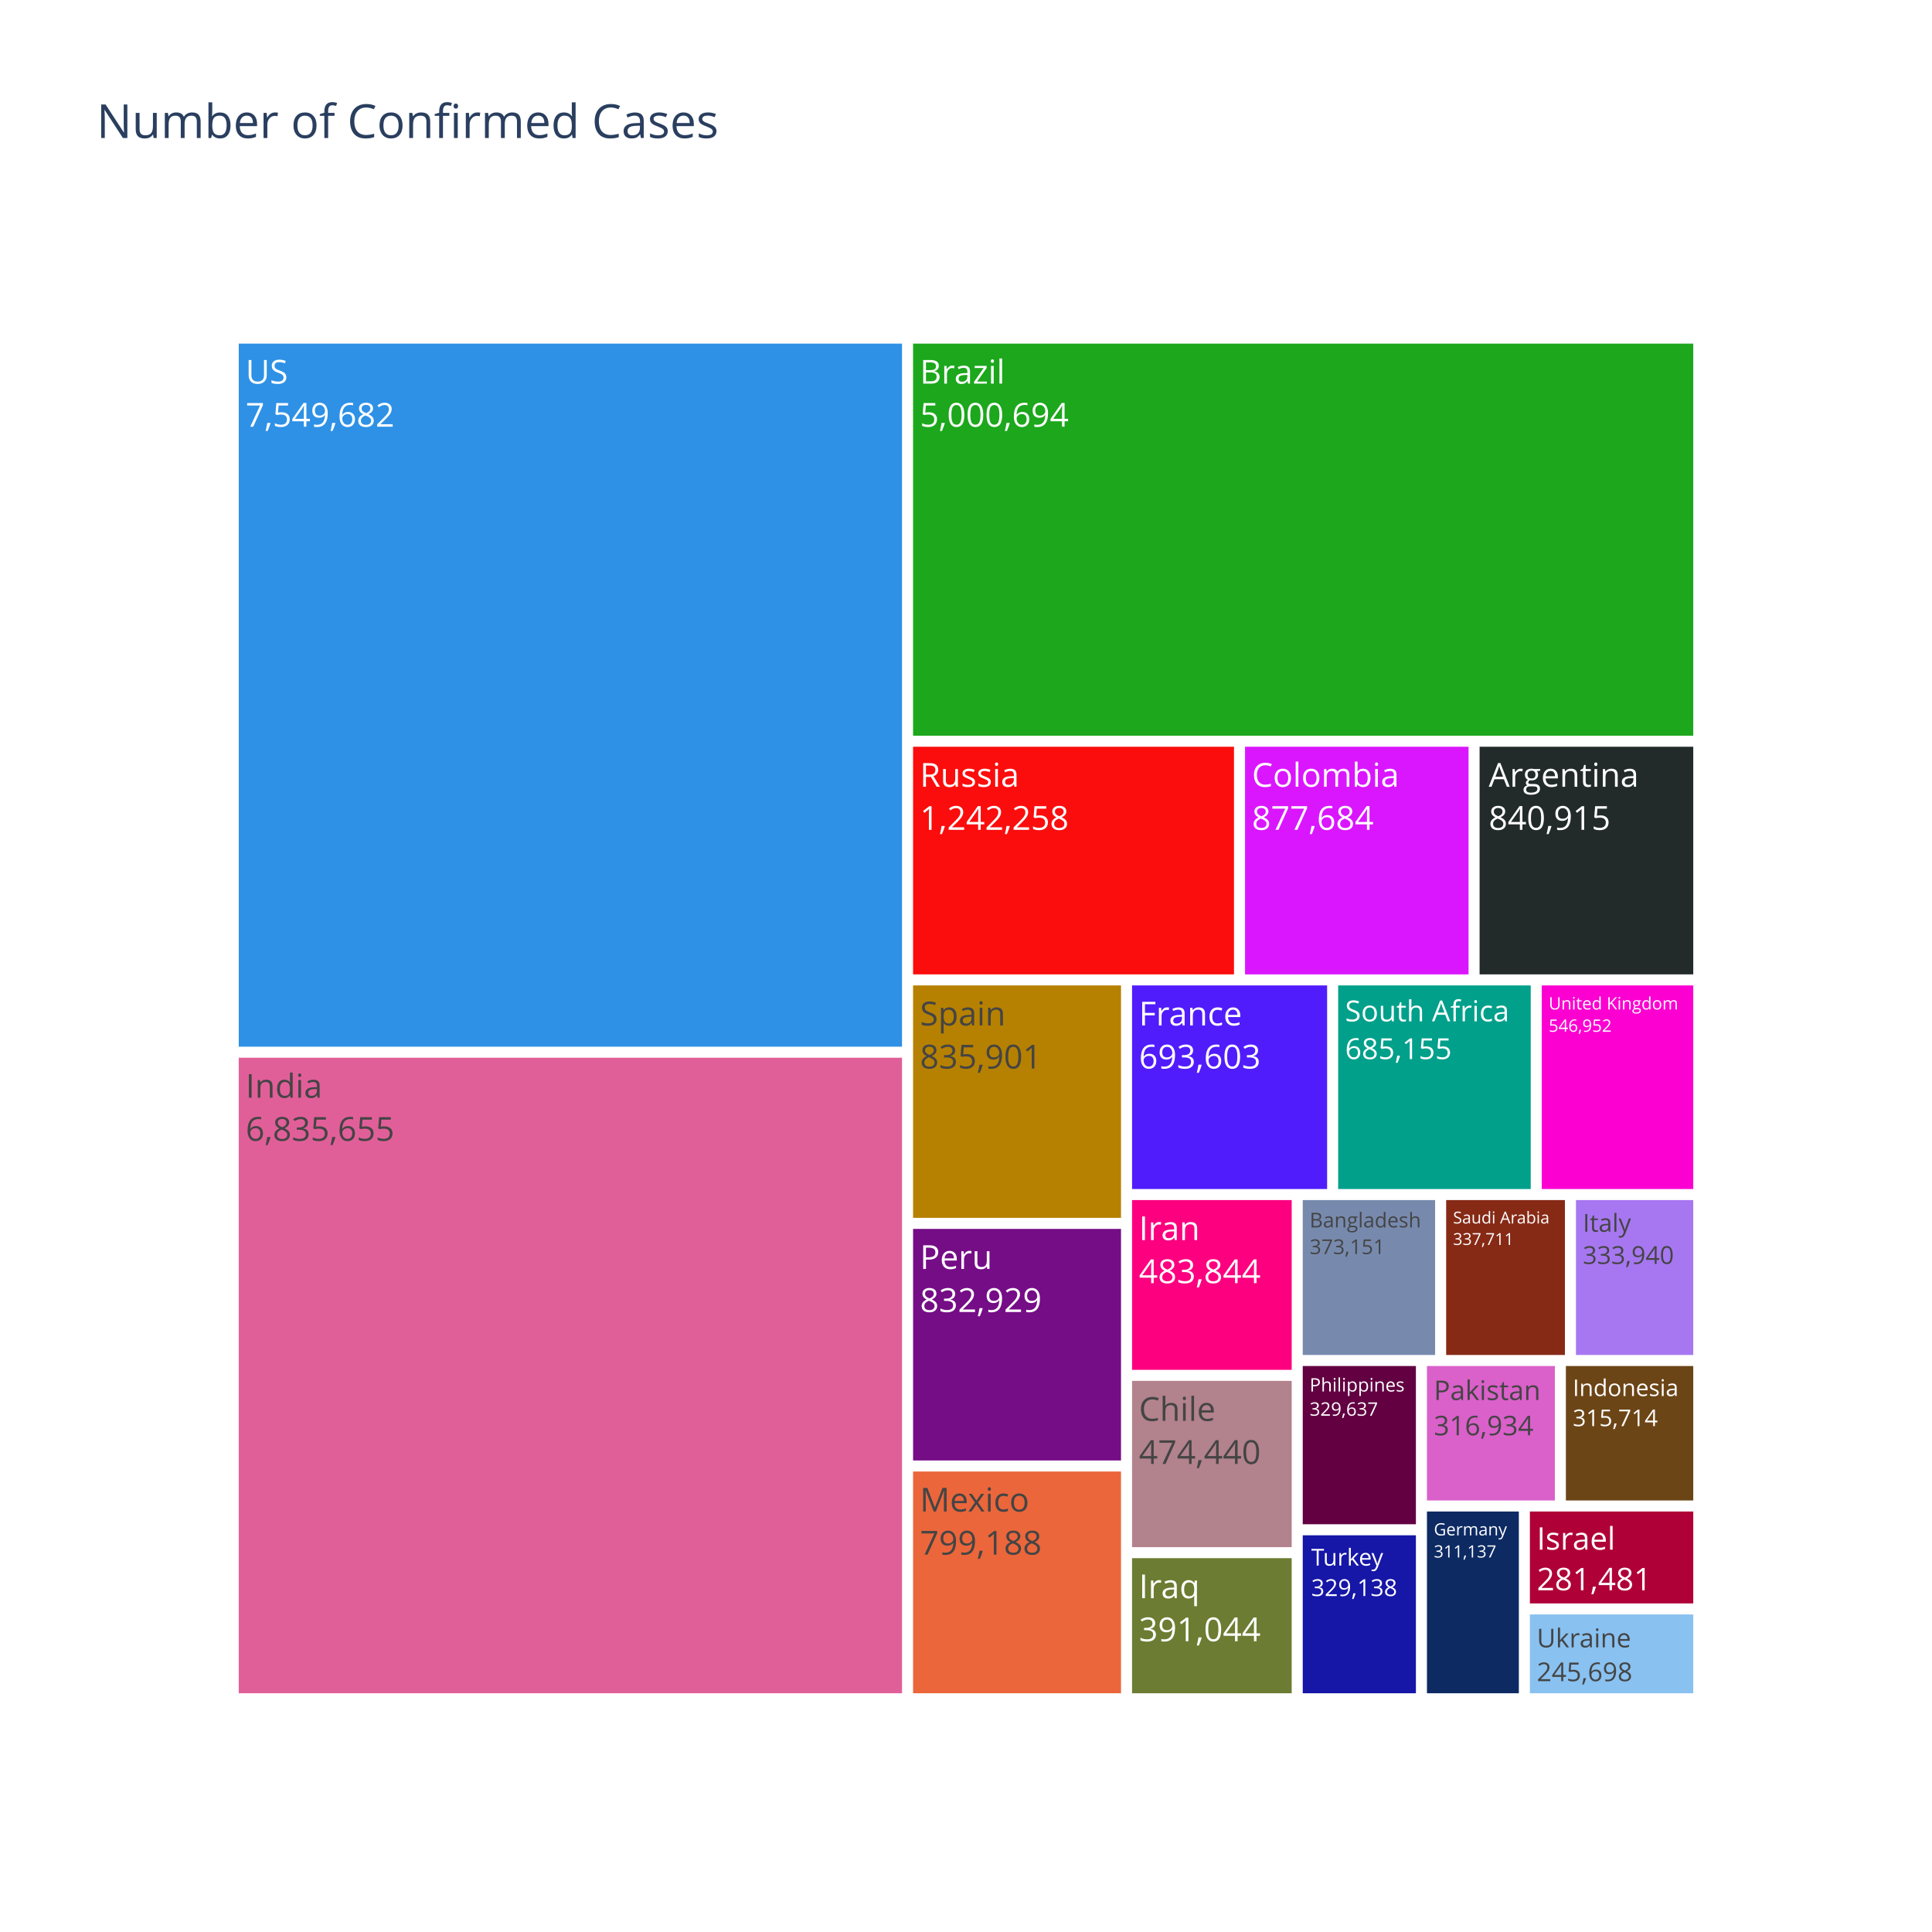
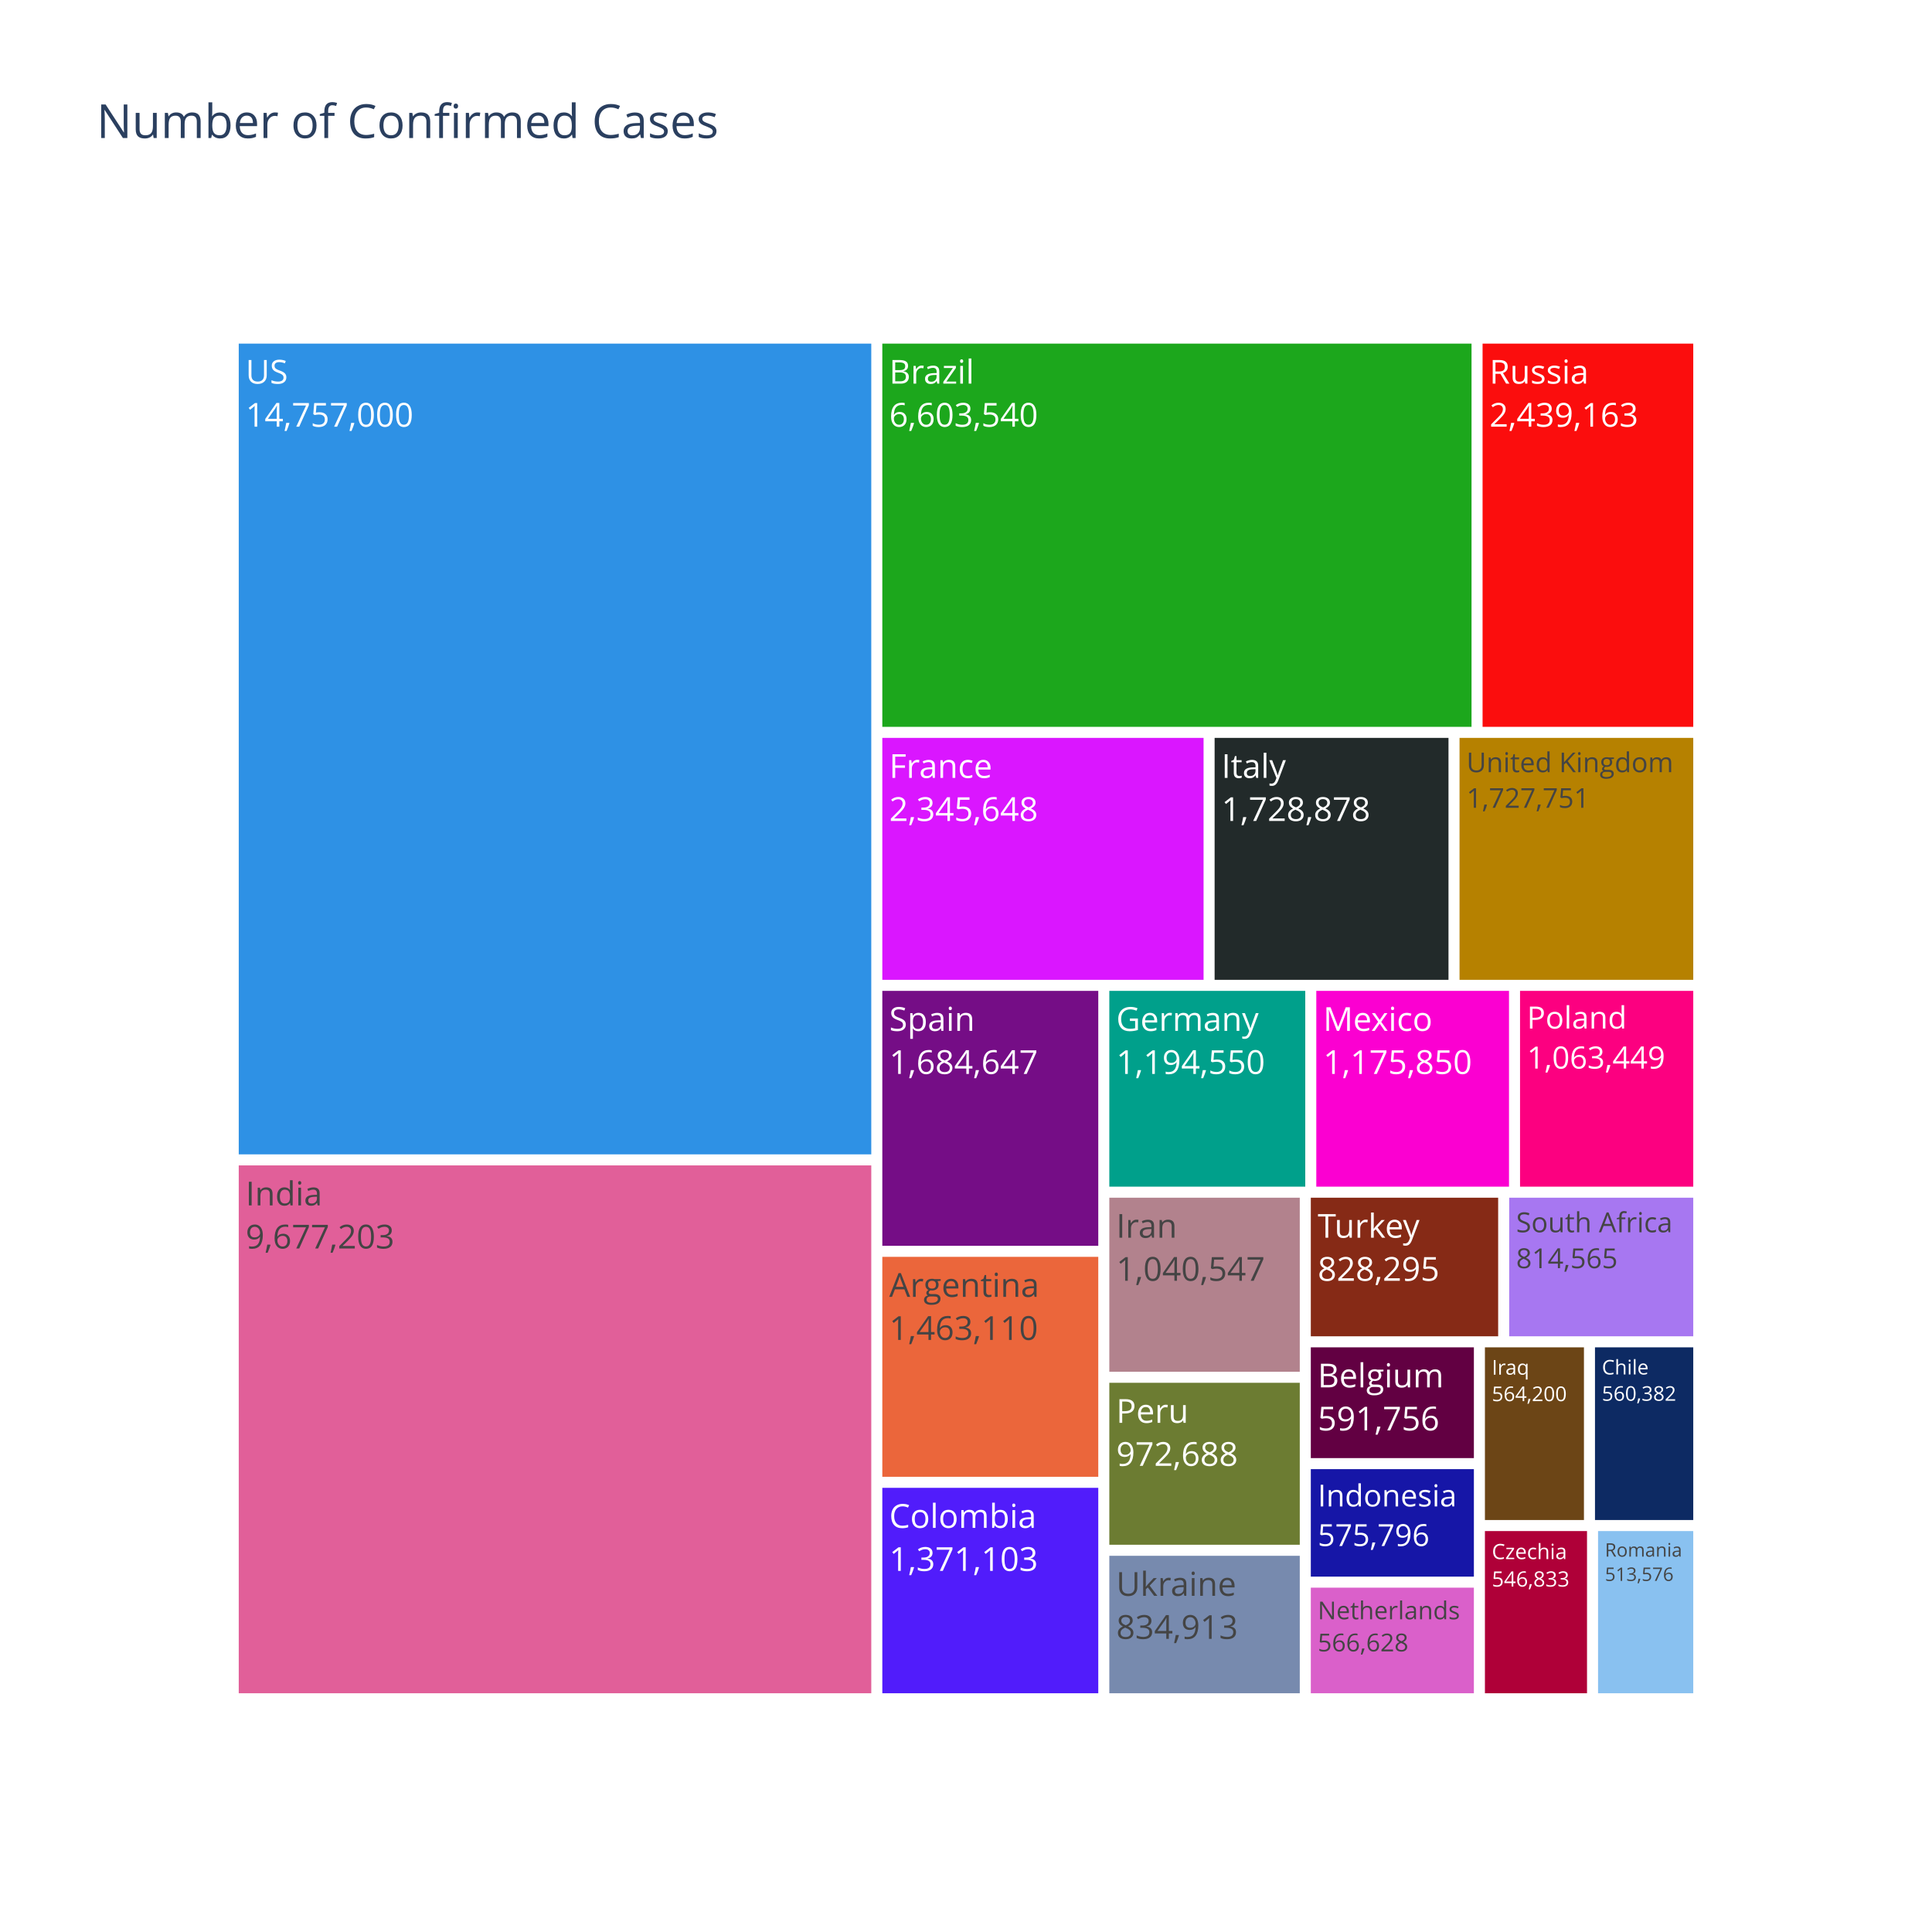
<svg xmlns="http://www.w3.org/2000/svg" class="main-svg" width="700" height="700" style="" viewBox="0 0 700 700">
  <rect x="0" y="0" width="700" height="700" style="fill: rgb(255, 255, 255); fill-opacity: 1;" />
-   <defs id="defs-00745c">
+   <defs id="defs-f129e1">
    <g class="clips" />
    <g class="gradients" />
  </defs>
  <g class="bglayer" />
  <g class="layer-below">
    <g class="imagelayer" />
    <g class="shapelayer" />
  </g>
  <g class="cartesianlayer" />
  <g class="polarlayer" />
  <g class="ternarylayer" />
  <g class="geolayer" />
  <g class="funnelarealayer" />
  <g class="pielayer" />
  <g class="treemaplayer">
    <g class="trace treemap" style="opacity: 1;">
      <g class="slice cursor-pointer">
        <path class="surface" d="M80,100L620,100L620,620L80,620Z" style="pointer-events: all; stroke-width: 0; fill: rgb(0, 0, 0); fill-opacity: 0; stroke: rgb(0, 0, 0); stroke-opacity: 0; opacity: 0;" />
        <g class="slicetext">
          <text data-notex="1" class="slicetext" text-anchor="start" x="0" y="0" style="font-family: 'Open Sans', verdana, arial, sans-serif; font-size: 12px; fill: rgb(42, 63, 95); fill-opacity: 1; white-space: pre;" transform="translate(86,115)"> </text>
        </g>
      </g>
      <g class="slice cursor-pointer">
-         <path class="surface" d="M86,124L327.322,124L327.322,379.735L86,379.735Z" style="pointer-events: all; stroke-width: 1; fill: rgb(46, 145, 229); fill-opacity: 1; stroke: rgb(255, 255, 255); stroke-opacity: 1; opacity: 1;" />
+         <path class="surface" d="M86,124L316.179,124L316.179,418.747L86,418.747Z" style="pointer-events: all; stroke-width: 1; fill: rgb(46, 145, 229); fill-opacity: 1; stroke: rgb(255, 255, 255); stroke-opacity: 1; opacity: 1;" />
        <g class="slicetext">
          <text data-notex="1" class="slicetext" text-anchor="start" x="0" y="0" style="font-family: 'Open Sans', verdana, arial, sans-serif; font-size: 12px; fill: rgb(255, 255, 255); fill-opacity: 1; white-space: pre;" transform="translate(89,139)">
            <tspan class="line" dy="0em" x="0" y="0">US</tspan>
-             <tspan class="line" dy="1.3em" x="0" y="0">7,549,682</tspan>
-           </text>
-         </g>
-       </g>
-       <g class="slice cursor-pointer">
-         <path class="surface" d="M86,382.735L327.322,382.735L327.322,614L86,614Z" style="pointer-events: all; stroke-width: 1; fill: rgb(225, 95, 153); fill-opacity: 1; stroke: rgb(255, 255, 255); stroke-opacity: 1; opacity: 1;" />
-         <g class="slicetext">
-           <text data-notex="1" class="slicetext" text-anchor="start" x="0" y="0" style="font-family: 'Open Sans', verdana, arial, sans-serif; font-size: 12px; fill: rgb(68, 68, 68); fill-opacity: 1; white-space: pre;" transform="translate(89,397.7352)">
+             <tspan class="line" dy="1.3em" x="0" y="0">14,757,000</tspan>
+           </text>
+         </g>
+       </g>
+       <g class="slice cursor-pointer">
+         <path class="surface" d="M86,421.747L316.179,421.747L316.179,614L86,614Z" style="pointer-events: all; stroke-width: 1; fill: rgb(225, 95, 153); fill-opacity: 1; stroke: rgb(255, 255, 255); stroke-opacity: 1; opacity: 1;" />
+         <g class="slicetext">
+           <text data-notex="1" class="slicetext" text-anchor="start" x="0" y="0" style="font-family: 'Open Sans', verdana, arial, sans-serif; font-size: 12px; fill: rgb(68, 68, 68); fill-opacity: 1; white-space: pre;" transform="translate(89,436.7466)">
            <tspan class="line" dy="0em" x="0" y="0">India</tspan>
-             <tspan class="line" dy="1.3em" x="0" y="0">6,835,655</tspan>
-           </text>
-         </g>
-       </g>
-       <g class="slice cursor-pointer">
-         <path class="surface" d="M330.322,124L614,124L614,267.058L330.322,267.058Z" style="pointer-events: all; stroke-width: 1; fill: rgb(28, 167, 28); fill-opacity: 1; stroke: rgb(255, 255, 255); stroke-opacity: 1; opacity: 1;" />
-         <g class="slicetext">
-           <text data-notex="1" class="slicetext" text-anchor="start" x="0" y="0" style="font-family: 'Open Sans', verdana, arial, sans-serif; font-size: 12px; fill: rgb(255, 255, 255); fill-opacity: 1; white-space: pre;" transform="translate(333.3224,139)">
+             <tspan class="line" dy="1.3em" x="0" y="0">9,677,203</tspan>
+           </text>
+         </g>
+       </g>
+       <g class="slice cursor-pointer">
+         <path class="surface" d="M319.179,124L533.666,124L533.666,263.85L319.179,263.85Z" style="pointer-events: all; stroke-width: 1; fill: rgb(28, 167, 28); fill-opacity: 1; stroke: rgb(255, 255, 255); stroke-opacity: 1; opacity: 1;" />
+         <g class="slicetext">
+           <text data-notex="1" class="slicetext" text-anchor="start" x="0" y="0" style="font-family: 'Open Sans', verdana, arial, sans-serif; font-size: 12px; fill: rgb(255, 255, 255); fill-opacity: 1; white-space: pre;" transform="translate(322.179,139)">
            <tspan class="line" dy="0em" x="0" y="0">Brazil</tspan>
-             <tspan class="line" dy="1.3em" x="0" y="0">5,000,694</tspan>
-           </text>
-         </g>
-       </g>
-       <g class="slice cursor-pointer">
-         <path class="surface" d="M330.322,270.058L447.601,270.058L447.601,353.538L330.322,353.538Z" style="pointer-events: all; stroke-width: 1; fill: rgb(251, 13, 13); fill-opacity: 1; stroke: rgb(255, 255, 255); stroke-opacity: 1; opacity: 1;" />
-         <g class="slicetext">
-           <text data-notex="1" class="slicetext" text-anchor="start" x="0" y="0" style="font-family: 'Open Sans', verdana, arial, sans-serif; font-size: 12px; fill: rgb(255, 255, 255); fill-opacity: 1; white-space: pre;" transform="translate(333.3224,285.0584)">
+             <tspan class="line" dy="1.3em" x="0" y="0">6,603,540</tspan>
+           </text>
+         </g>
+       </g>
+       <g class="slice cursor-pointer">
+         <path class="surface" d="M536.666,124L614,124L614,263.85L536.666,263.85Z" style="pointer-events: all; stroke-width: 1; fill: rgb(251, 13, 13); fill-opacity: 1; stroke: rgb(255, 255, 255); stroke-opacity: 1; opacity: 1;" />
+         <g class="slicetext">
+           <text data-notex="1" class="slicetext" text-anchor="start" x="0" y="0" style="font-family: 'Open Sans', verdana, arial, sans-serif; font-size: 12px; fill: rgb(255, 255, 255); fill-opacity: 1; white-space: pre;" transform="translate(539.6663,139)">
            <tspan class="line" dy="0em" x="0" y="0">Russia</tspan>
-             <tspan class="line" dy="1.3em" x="0" y="0">1,242,258</tspan>
-           </text>
-         </g>
-       </g>
-       <g class="slice cursor-pointer">
-         <path class="surface" d="M450.601,270.058L532.581,270.058L532.581,353.538L450.601,353.538Z" style="pointer-events: all; stroke-width: 1; fill: rgb(218, 22, 255); fill-opacity: 1; stroke: rgb(255, 255, 255); stroke-opacity: 1; opacity: 1;" />
-         <g class="slicetext">
-           <text data-notex="1" class="slicetext" text-anchor="start" x="0" y="0" style="font-family: 'Open Sans', verdana, arial, sans-serif; font-size: 12px; fill: rgb(255, 255, 255); fill-opacity: 1; white-space: pre;" transform="translate(453.6009,285.0584)">
+             <tspan class="line" dy="1.3em" x="0" y="0">2,439,163</tspan>
+           </text>
+         </g>
+       </g>
+       <g class="slice cursor-pointer">
+         <path class="surface" d="M319.179,266.85L436.577,266.85L436.577,355.511L319.179,355.511Z" style="pointer-events: all; stroke-width: 1; fill: rgb(218, 22, 255); fill-opacity: 1; stroke: rgb(255, 255, 255); stroke-opacity: 1; opacity: 1;" />
+         <g class="slicetext">
+           <text data-notex="1" class="slicetext" text-anchor="start" x="0" y="0" style="font-family: 'Open Sans', verdana, arial, sans-serif; font-size: 12px; fill: rgb(255, 255, 255); fill-opacity: 1; white-space: pre;" transform="translate(322.179,281.8503)">
+             <tspan class="line" dy="0em" x="0" y="0">France</tspan>
+             <tspan class="line" dy="1.3em" x="0" y="0">2,345,648</tspan>
+           </text>
+         </g>
+       </g>
+       <g class="slice cursor-pointer">
+         <path class="surface" d="M439.577,266.85L525.317,266.85L525.317,355.511L439.577,355.511Z" style="pointer-events: all; stroke-width: 1; fill: rgb(34, 42, 42); fill-opacity: 1; stroke: rgb(255, 255, 255); stroke-opacity: 1; opacity: 1;" />
+         <g class="slicetext">
+           <text data-notex="1" class="slicetext" text-anchor="start" x="0" y="0" style="font-family: 'Open Sans', verdana, arial, sans-serif; font-size: 12px; fill: rgb(255, 255, 255); fill-opacity: 1; white-space: pre;" transform="translate(442.5771,281.8503)">
+             <tspan class="line" dy="0em" x="0" y="0">Italy</tspan>
+             <tspan class="line" dy="1.3em" x="0" y="0">1,728,878</tspan>
+           </text>
+         </g>
+       </g>
+       <g class="slice cursor-pointer">
+         <path class="surface" d="M528.317,266.85L614,266.85L614,355.511L528.317,355.511Z" style="pointer-events: all; stroke-width: 1; fill: rgb(182, 129, 0); fill-opacity: 1; stroke: rgb(255, 255, 255); stroke-opacity: 1; opacity: 1;" />
+         <g class="slicetext">
+           <text data-notex="1" class="slicetext" text-anchor="start" x="0" y="0" style="font-family: 'Open Sans', verdana, arial, sans-serif; font-size: 12px; fill: rgb(68, 68, 68); fill-opacity: 1; white-space: pre;" transform="translate(531.3175,279.7734)scale(0.8269307)">
+             <tspan class="line" dy="0em" x="0" y="0">United Kingdom</tspan>
+             <tspan class="line" dy="1.3em" x="0" y="0">1,727,751</tspan>
+           </text>
+         </g>
+       </g>
+       <g class="slice cursor-pointer">
+         <path class="surface" d="M319.179,358.511L398.427,358.511L398.427,451.876L319.179,451.876Z" style="pointer-events: all; stroke-width: 1; fill: rgb(117, 13, 134); fill-opacity: 1; stroke: rgb(255, 255, 255); stroke-opacity: 1; opacity: 1;" />
+         <g class="slicetext">
+           <text data-notex="1" class="slicetext" text-anchor="start" x="0" y="0" style="font-family: 'Open Sans', verdana, arial, sans-serif; font-size: 12px; fill: rgb(255, 255, 255); fill-opacity: 1; white-space: pre;" transform="translate(322.179,373.5106)">
+             <tspan class="line" dy="0em" x="0" y="0">Spain</tspan>
+             <tspan class="line" dy="1.3em" x="0" y="0">1,684,647</tspan>
+           </text>
+         </g>
+       </g>
+       <g class="slice cursor-pointer">
+         <path class="surface" d="M319.179,454.876L398.427,454.876L398.427,535.57L319.179,535.57Z" style="pointer-events: all; stroke-width: 1; fill: rgb(235, 102, 59); fill-opacity: 1; stroke: rgb(255, 255, 255); stroke-opacity: 1; opacity: 1;" />
+         <g class="slicetext">
+           <text data-notex="1" class="slicetext" text-anchor="start" x="0" y="0" style="font-family: 'Open Sans', verdana, arial, sans-serif; font-size: 12px; fill: rgb(68, 68, 68); fill-opacity: 1; white-space: pre;" transform="translate(322.179,469.8763)">
+             <tspan class="line" dy="0em" x="0" y="0">Argentina</tspan>
+             <tspan class="line" dy="1.3em" x="0" y="0">1,463,110</tspan>
+           </text>
+         </g>
+       </g>
+       <g class="slice cursor-pointer">
+         <path class="surface" d="M319.179,538.57L398.427,538.57L398.427,614L319.179,614Z" style="pointer-events: all; stroke-width: 1; fill: rgb(81, 28, 251); fill-opacity: 1; stroke: rgb(255, 255, 255); stroke-opacity: 1; opacity: 1;" />
+         <g class="slicetext">
+           <text data-notex="1" class="slicetext" text-anchor="start" x="0" y="0" style="font-family: 'Open Sans', verdana, arial, sans-serif; font-size: 12px; fill: rgb(255, 255, 255); fill-opacity: 1; white-space: pre;" transform="translate(322.179,553.5697)">
            <tspan class="line" dy="0em" x="0" y="0">Colombia</tspan>
-             <tspan class="line" dy="1.3em" x="0" y="0">877,684</tspan>
-           </text>
-         </g>
-       </g>
-       <g class="slice cursor-pointer">
-         <path class="surface" d="M535.581,270.058L614,270.058L614,353.538L535.581,353.538Z" style="pointer-events: all; stroke-width: 1; fill: rgb(34, 42, 42); fill-opacity: 1; stroke: rgb(255, 255, 255); stroke-opacity: 1; opacity: 1;" />
-         <g class="slicetext">
-           <text data-notex="1" class="slicetext" text-anchor="start" x="0" y="0" style="font-family: 'Open Sans', verdana, arial, sans-serif; font-size: 12px; fill: rgb(255, 255, 255); fill-opacity: 1; white-space: pre;" transform="translate(539.393,285.0584)">
-             <tspan class="line" dy="0em" x="0" y="0">Argentina</tspan>
-             <tspan class="line" dy="1.3em" x="0" y="0">840,915</tspan>
-           </text>
-         </g>
-       </g>
-       <g class="slice cursor-pointer">
-         <path class="surface" d="M330.322,356.538L406.663,356.538L406.663,441.755L330.322,441.755Z" style="pointer-events: all; stroke-width: 1; fill: rgb(182, 129, 0); fill-opacity: 1; stroke: rgb(255, 255, 255); stroke-opacity: 1; opacity: 1;" />
-         <g class="slicetext">
-           <text data-notex="1" class="slicetext" text-anchor="start" x="0" y="0" style="font-family: 'Open Sans', verdana, arial, sans-serif; font-size: 12px; fill: rgb(68, 68, 68); fill-opacity: 1; white-space: pre;" transform="translate(333.3224,371.5381)">
-             <tspan class="line" dy="0em" x="0" y="0">Spain</tspan>
-             <tspan class="line" dy="1.3em" x="0" y="0">835,901</tspan>
-           </text>
-         </g>
-       </g>
-       <g class="slice cursor-pointer">
-         <path class="surface" d="M330.322,444.755L406.663,444.755L406.663,529.658L330.322,529.658Z" style="pointer-events: all; stroke-width: 1; fill: rgb(117, 13, 134); fill-opacity: 1; stroke: rgb(255, 255, 255); stroke-opacity: 1; opacity: 1;" />
-         <g class="slicetext">
-           <text data-notex="1" class="slicetext" text-anchor="start" x="0" y="0" style="font-family: 'Open Sans', verdana, arial, sans-serif; font-size: 12px; fill: rgb(255, 255, 255); fill-opacity: 1; white-space: pre;" transform="translate(333.3224,459.7548)">
+             <tspan class="line" dy="1.3em" x="0" y="0">1,371,103</tspan>
+           </text>
+         </g>
+       </g>
+       <g class="slice cursor-pointer">
+         <path class="surface" d="M401.427,358.511L473.419,358.511L473.419,430.452L401.427,430.452Z" style="pointer-events: all; stroke-width: 1; fill: rgb(0, 160, 139); fill-opacity: 1; stroke: rgb(255, 255, 255); stroke-opacity: 1; opacity: 1;" />
+         <g class="slicetext">
+           <text data-notex="1" class="slicetext" text-anchor="start" x="0" y="0" style="font-family: 'Open Sans', verdana, arial, sans-serif; font-size: 12px; fill: rgb(255, 255, 255); fill-opacity: 1; white-space: pre;" transform="translate(404.4268,373.5106)">
+             <tspan class="line" dy="0em" x="0" y="0">Germany</tspan>
+             <tspan class="line" dy="1.3em" x="0" y="0">1,194,550</tspan>
+           </text>
+         </g>
+       </g>
+       <g class="slice cursor-pointer">
+         <path class="surface" d="M476.419,358.511L547.238,358.511L547.238,430.452L476.419,430.452Z" style="pointer-events: all; stroke-width: 1; fill: rgb(251, 0, 209); fill-opacity: 1; stroke: rgb(255, 255, 255); stroke-opacity: 1; opacity: 1;" />
+         <g class="slicetext">
+           <text data-notex="1" class="slicetext" text-anchor="start" x="0" y="0" style="font-family: 'Open Sans', verdana, arial, sans-serif; font-size: 12px; fill: rgb(255, 255, 255); fill-opacity: 1; white-space: pre;" transform="translate(479.4193,373.5106)">
+             <tspan class="line" dy="0em" x="0" y="0">Mexico</tspan>
+             <tspan class="line" dy="1.3em" x="0" y="0">1,175,850</tspan>
+           </text>
+         </g>
+       </g>
+       <g class="slice cursor-pointer">
+         <path class="surface" d="M550.238,358.511L614,358.511L614,430.452L550.238,430.452Z" style="pointer-events: all; stroke-width: 1; fill: rgb(252, 0, 128); fill-opacity: 1; stroke: rgb(255, 255, 255); stroke-opacity: 1; opacity: 1;" />
+         <g class="slicetext">
+           <text data-notex="1" class="slicetext" text-anchor="start" x="0" y="0" style="font-family: 'Open Sans', verdana, arial, sans-serif; font-size: 12px; fill: rgb(255, 255, 255); fill-opacity: 1; white-space: pre;" transform="translate(553.2379,372.665)scale(0.9295392)">
+             <tspan class="line" dy="0em" x="0" y="0">Poland</tspan>
+             <tspan class="line" dy="1.3em" x="0" y="0">1,063,449</tspan>
+           </text>
+         </g>
+       </g>
+       <g class="slice cursor-pointer">
+         <path class="surface" d="M401.427,433.452L471.432,433.452L471.432,497.51L401.427,497.51Z" style="pointer-events: all; stroke-width: 1; fill: rgb(178, 130, 141); fill-opacity: 1; stroke: rgb(255, 255, 255); stroke-opacity: 1; opacity: 1;" />
+         <g class="slicetext">
+           <text data-notex="1" class="slicetext" text-anchor="start" x="0" y="0" style="font-family: 'Open Sans', verdana, arial, sans-serif; font-size: 12px; fill: rgb(68, 68, 68); fill-opacity: 1; white-space: pre;" transform="translate(404.4268,448.4525)">
+             <tspan class="line" dy="0em" x="0" y="0">Iran</tspan>
+             <tspan class="line" dy="1.3em" x="0" y="0">1,040,547</tspan>
+           </text>
+         </g>
+       </g>
+       <g class="slice cursor-pointer">
+         <path class="surface" d="M401.427,500.51L471.432,500.51L471.432,560.194L401.427,560.194Z" style="pointer-events: all; stroke-width: 1; fill: rgb(108, 124, 50); fill-opacity: 1; stroke: rgb(255, 255, 255); stroke-opacity: 1; opacity: 1;" />
+         <g class="slicetext">
+           <text data-notex="1" class="slicetext" text-anchor="start" x="0" y="0" style="font-family: 'Open Sans', verdana, arial, sans-serif; font-size: 12px; fill: rgb(255, 255, 255); fill-opacity: 1; white-space: pre;" transform="translate(404.4268,515.51)">
            <tspan class="line" dy="0em" x="0" y="0">Peru</tspan>
-             <tspan class="line" dy="1.3em" x="0" y="0">832,929</tspan>
-           </text>
-         </g>
-       </g>
-       <g class="slice cursor-pointer">
-         <path class="surface" d="M330.322,532.658L406.663,532.658L406.663,614L330.322,614Z" style="pointer-events: all; stroke-width: 1; fill: rgb(235, 102, 59); fill-opacity: 1; stroke: rgb(255, 255, 255); stroke-opacity: 1; opacity: 1;" />
-         <g class="slicetext">
-           <text data-notex="1" class="slicetext" text-anchor="start" x="0" y="0" style="font-family: 'Open Sans', verdana, arial, sans-serif; font-size: 12px; fill: rgb(68, 68, 68); fill-opacity: 1; white-space: pre;" transform="translate(333.3224,547.6578)">
-             <tspan class="line" dy="0em" x="0" y="0">Mexico</tspan>
-             <tspan class="line" dy="1.3em" x="0" y="0">799,188</tspan>
-           </text>
-         </g>
-       </g>
-       <g class="slice cursor-pointer">
-         <path class="surface" d="M409.663,356.538L481.342,356.538L481.342,431.307L409.663,431.307Z" style="pointer-events: all; stroke-width: 1; fill: rgb(81, 28, 251); fill-opacity: 1; stroke: rgb(255, 255, 255); stroke-opacity: 1; opacity: 1;" />
-         <g class="slicetext">
-           <text data-notex="1" class="slicetext" text-anchor="start" x="0" y="0" style="font-family: 'Open Sans', verdana, arial, sans-serif; font-size: 12px; fill: rgb(255, 255, 255); fill-opacity: 1; white-space: pre;" transform="translate(412.6628,371.5381)">
-             <tspan class="line" dy="0em" x="0" y="0">France</tspan>
-             <tspan class="line" dy="1.3em" x="0" y="0">693,603</tspan>
-           </text>
-         </g>
-       </g>
-       <g class="slice cursor-pointer">
-         <path class="surface" d="M484.342,356.538L555.111,356.538L555.111,431.307L484.342,431.307Z" style="pointer-events: all; stroke-width: 1; fill: rgb(0, 160, 139); fill-opacity: 1; stroke: rgb(255, 255, 255); stroke-opacity: 1; opacity: 1;" />
-         <g class="slicetext">
-           <text data-notex="1" class="slicetext" text-anchor="start" x="0" y="0" style="font-family: 'Open Sans', verdana, arial, sans-serif; font-size: 12px; fill: rgb(255, 255, 255); fill-opacity: 1; white-space: pre;" transform="translate(487.3416,370.0523)scale(0.8761849)">
+             <tspan class="line" dy="1.3em" x="0" y="0">972,688</tspan>
+           </text>
+         </g>
+       </g>
+       <g class="slice cursor-pointer">
+         <path class="surface" d="M401.427,563.194L471.432,563.194L471.432,614L401.427,614Z" style="pointer-events: all; stroke-width: 1; fill: rgb(119, 138, 174); fill-opacity: 1; stroke: rgb(255, 255, 255); stroke-opacity: 1; opacity: 1;" />
+         <g class="slicetext">
+           <text data-notex="1" class="slicetext" text-anchor="start" x="0" y="0" style="font-family: 'Open Sans', verdana, arial, sans-serif; font-size: 12px; fill: rgb(68, 68, 68); fill-opacity: 1; white-space: pre;" transform="translate(404.4268,578.1944)">
+             <tspan class="line" dy="0em" x="0" y="0">Ukraine</tspan>
+             <tspan class="line" dy="1.3em" x="0" y="0">834,913</tspan>
+           </text>
+         </g>
+       </g>
+       <g class="slice cursor-pointer">
+         <path class="surface" d="M474.432,433.452L543.312,433.452L543.312,484.667L474.432,484.667Z" style="pointer-events: all; stroke-width: 1; fill: rgb(134, 42, 22); fill-opacity: 1; stroke: rgb(255, 255, 255); stroke-opacity: 1; opacity: 1;" />
+         <g class="slicetext">
+           <text data-notex="1" class="slicetext" text-anchor="start" x="0" y="0" style="font-family: 'Open Sans', verdana, arial, sans-serif; font-size: 12px; fill: rgb(255, 255, 255); fill-opacity: 1; white-space: pre;" transform="translate(477.4317,448.4525)">
+             <tspan class="line" dy="0em" x="0" y="0">Turkey</tspan>
+             <tspan class="line" dy="1.3em" x="0" y="0">828,295</tspan>
+           </text>
+         </g>
+       </g>
+       <g class="slice cursor-pointer">
+         <path class="surface" d="M546.312,433.452L614,433.452L614,484.667L546.312,484.667Z" style="pointer-events: all; stroke-width: 1; fill: rgb(167, 119, 241); fill-opacity: 1; stroke: rgb(255, 255, 255); stroke-opacity: 1; opacity: 1;" />
+         <g class="slicetext">
+           <text data-notex="1" class="slicetext" text-anchor="start" x="0" y="0" style="font-family: 'Open Sans', verdana, arial, sans-serif; font-size: 12px; fill: rgb(68, 68, 68); fill-opacity: 1; white-space: pre;" transform="translate(549.3116,446.4665)scale(0.8345081)">
            <tspan class="line" dy="0em" x="0" y="0">South Africa</tspan>
-             <tspan class="line" dy="1.3em" x="0" y="0">685,155</tspan>
-           </text>
-         </g>
-       </g>
-       <g class="slice cursor-pointer">
-         <path class="surface" d="M558.111,356.538L614,356.538L614,431.307L558.111,431.307Z" style="pointer-events: all; stroke-width: 1; fill: rgb(251, 0, 209); fill-opacity: 1; stroke: rgb(255, 255, 255); stroke-opacity: 1; opacity: 1;" />
-         <g class="slicetext">
-           <text data-notex="1" class="slicetext" text-anchor="start" x="0" y="0" style="font-family: 'Open Sans', verdana, arial, sans-serif; font-size: 12px; fill: rgb(255, 255, 255); fill-opacity: 1; white-space: pre;" transform="translate(561.1108,365.751)scale(0.517741)">
-             <tspan class="line" dy="0em" x="0" y="0">United Kingdom</tspan>
-             <tspan class="line" dy="1.3em" x="0" y="0">546,952</tspan>
-           </text>
-         </g>
-       </g>
-       <g class="slice cursor-pointer">
-         <path class="surface" d="M409.663,434.307L468.505,434.307L468.505,496.817L409.663,496.817Z" style="pointer-events: all; stroke-width: 1; fill: rgb(252, 0, 128); fill-opacity: 1; stroke: rgb(255, 255, 255); stroke-opacity: 1; opacity: 1;" />
-         <g class="slicetext">
-           <text data-notex="1" class="slicetext" text-anchor="start" x="0" y="0" style="font-family: 'Open Sans', verdana, arial, sans-serif; font-size: 12px; fill: rgb(255, 255, 255); fill-opacity: 1; white-space: pre;" transform="translate(412.6628,449.3066)">
-             <tspan class="line" dy="0em" x="0" y="0">Iran</tspan>
-             <tspan class="line" dy="1.3em" x="0" y="0">483,844</tspan>
-           </text>
-         </g>
-       </g>
-       <g class="slice cursor-pointer">
-         <path class="surface" d="M409.663,499.817L468.505,499.817L468.505,561.054L409.663,561.054Z" style="pointer-events: all; stroke-width: 1; fill: rgb(178, 130, 141); fill-opacity: 1; stroke: rgb(255, 255, 255); stroke-opacity: 1; opacity: 1;" />
-         <g class="slicetext">
-           <text data-notex="1" class="slicetext" text-anchor="start" x="0" y="0" style="font-family: 'Open Sans', verdana, arial, sans-serif; font-size: 12px; fill: rgb(68, 68, 68); fill-opacity: 1; white-space: pre;" transform="translate(412.6628,514.8171)">
+             <tspan class="line" dy="1.3em" x="0" y="0">814,565</tspan>
+           </text>
+         </g>
+       </g>
+       <g class="slice cursor-pointer">
+         <path class="surface" d="M474.432,487.667L534.516,487.667L534.516,528.799L474.432,528.799Z" style="pointer-events: all; stroke-width: 1; fill: rgb(98, 0, 66); fill-opacity: 1; stroke: rgb(255, 255, 255); stroke-opacity: 1; opacity: 1;" />
+         <g class="slicetext">
+           <text data-notex="1" class="slicetext" text-anchor="start" x="0" y="0" style="font-family: 'Open Sans', verdana, arial, sans-serif; font-size: 12px; fill: rgb(255, 255, 255); fill-opacity: 1; white-space: pre;" transform="translate(477.4317,502.667)">
+             <tspan class="line" dy="0em" x="0" y="0">Belgium</tspan>
+             <tspan class="line" dy="1.3em" x="0" y="0">591,756</tspan>
+           </text>
+         </g>
+       </g>
+       <g class="slice cursor-pointer">
+         <path class="surface" d="M474.432,531.799L534.516,531.799L534.516,571.742L474.432,571.742Z" style="pointer-events: all; stroke-width: 1; fill: rgb(22, 22, 167); fill-opacity: 1; stroke: rgb(255, 255, 255); stroke-opacity: 1; opacity: 1;" />
+         <g class="slicetext">
+           <text data-notex="1" class="slicetext" text-anchor="start" x="0" y="0" style="font-family: 'Open Sans', verdana, arial, sans-serif; font-size: 12px; fill: rgb(255, 255, 255); fill-opacity: 1; white-space: pre;" transform="translate(477.4317,545.8172)scale(0.918146)">
+             <tspan class="line" dy="0em" x="0" y="0">Indonesia</tspan>
+             <tspan class="line" dy="1.3em" x="0" y="0">575,796</tspan>
+           </text>
+         </g>
+       </g>
+       <g class="slice cursor-pointer">
+         <path class="surface" d="M474.432,574.742L534.516,574.742L534.516,614L474.432,614Z" style="pointer-events: all; stroke-width: 1; fill: rgb(218, 96, 202); fill-opacity: 1; stroke: rgb(255, 255, 255); stroke-opacity: 1; opacity: 1;" />
+         <g class="slicetext">
+           <text data-notex="1" class="slicetext" text-anchor="start" x="0" y="0" style="font-family: 'Open Sans', verdana, arial, sans-serif; font-size: 12px; fill: rgb(68, 68, 68); fill-opacity: 1; white-space: pre;" transform="translate(477.4317,586.6877)scale(0.7455116)">
+             <tspan class="line" dy="0em" x="0" y="0">Netherlands</tspan>
+             <tspan class="line" dy="1.3em" x="0" y="0">566,628</tspan>
+           </text>
+         </g>
+       </g>
+       <g class="slice cursor-pointer">
+         <path class="surface" d="M537.516,487.667L574.393,487.667L574.393,551.233L537.516,551.233Z" style="pointer-events: all; stroke-width: 1; fill: rgb(108, 69, 22); fill-opacity: 1; stroke: rgb(255, 255, 255); stroke-opacity: 1; opacity: 1;" />
+         <g class="slicetext">
+           <text data-notex="1" class="slicetext" text-anchor="start" x="0" y="0" style="font-family: 'Open Sans', verdana, arial, sans-serif; font-size: 12px; fill: rgb(255, 255, 255); fill-opacity: 1; white-space: pre;" transform="translate(540.5162,498.0566)scale(0.6158042)">
+             <tspan class="line" dy="0em" x="0" y="0">Iraq</tspan>
+             <tspan class="line" dy="1.3em" x="0" y="0">564,200</tspan>
+           </text>
+         </g>
+       </g>
+       <g class="slice cursor-pointer">
+         <path class="surface" d="M577.393,487.667L614,487.667L614,551.233L577.393,551.233Z" style="pointer-events: all; stroke-width: 1; fill: rgb(13, 42, 99); fill-opacity: 1; stroke: rgb(255, 255, 255); stroke-opacity: 1; opacity: 1;" />
+         <g class="slicetext">
+           <text data-notex="1" class="slicetext" text-anchor="start" x="0" y="0" style="font-family: 'Open Sans', verdana, arial, sans-serif; font-size: 12px; fill: rgb(255, 255, 255); fill-opacity: 1; white-space: pre;" transform="translate(580.393,497.9921)scale(0.6104223)">
            <tspan class="line" dy="0em" x="0" y="0">Chile</tspan>
-             <tspan class="line" dy="1.3em" x="0" y="0">474,440</tspan>
-           </text>
-         </g>
-       </g>
-       <g class="slice cursor-pointer">
-         <path class="surface" d="M409.663,564.054L468.505,564.054L468.505,614L409.663,614Z" style="pointer-events: all; stroke-width: 1; fill: rgb(108, 124, 50); fill-opacity: 1; stroke: rgb(255, 255, 255); stroke-opacity: 1; opacity: 1;" />
-         <g class="slicetext">
-           <text data-notex="1" class="slicetext" text-anchor="start" x="0" y="0" style="font-family: 'Open Sans', verdana, arial, sans-serif; font-size: 12px; fill: rgb(255, 255, 255); fill-opacity: 1; white-space: pre;" transform="translate(412.6628,579.0543)">
-             <tspan class="line" dy="0em" x="0" y="0">Iraq</tspan>
-             <tspan class="line" dy="1.3em" x="0" y="0">391,044</tspan>
-           </text>
-         </g>
-       </g>
-       <g class="slice cursor-pointer">
-         <path class="surface" d="M471.505,434.307L520.469,434.307L520.469,491.434L471.505,491.434Z" style="pointer-events: all; stroke-width: 1; fill: rgb(119, 138, 174); fill-opacity: 1; stroke: rgb(255, 255, 255); stroke-opacity: 1; opacity: 1;" />
-         <g class="slicetext">
-           <text data-notex="1" class="slicetext" text-anchor="start" x="0" y="0" style="font-family: 'Open Sans', verdana, arial, sans-serif; font-size: 12px; fill: rgb(68, 68, 68); fill-opacity: 1; white-space: pre;" transform="translate(474.505,444.7264)scale(0.6183196)">
-             <tspan class="line" dy="0em" x="0" y="0">Bangladesh</tspan>
-             <tspan class="line" dy="1.3em" x="0" y="0">373,151</tspan>
-           </text>
-         </g>
-       </g>
-       <g class="slice cursor-pointer">
-         <path class="surface" d="M523.469,434.307L567.497,434.307L567.497,491.434L523.469,491.434Z" style="pointer-events: all; stroke-width: 1; fill: rgb(134, 42, 22); fill-opacity: 1; stroke: rgb(255, 255, 255); stroke-opacity: 1; opacity: 1;" />
-         <g class="slicetext">
-           <text data-notex="1" class="slicetext" text-anchor="start" x="0" y="0" style="font-family: 'Open Sans', verdana, arial, sans-serif; font-size: 12px; fill: rgb(255, 255, 255); fill-opacity: 1; white-space: pre;" transform="translate(526.4685,443.2877)scale(0.4984256)">
-             <tspan class="line" dy="0em" x="0" y="0">Saudi Arabia</tspan>
-             <tspan class="line" dy="1.3em" x="0" y="0">337,711</tspan>
-           </text>
-         </g>
-       </g>
-       <g class="slice cursor-pointer">
-         <path class="surface" d="M570.497,434.307L614,434.307L614,491.434L570.497,491.434Z" style="pointer-events: all; stroke-width: 1; fill: rgb(167, 119, 241); fill-opacity: 1; stroke: rgb(255, 255, 255); stroke-opacity: 1; opacity: 1;" />
-         <g class="slicetext">
-           <text data-notex="1" class="slicetext" text-anchor="start" x="0" y="0" style="font-family: 'Open Sans', verdana, arial, sans-serif; font-size: 12px; fill: rgb(68, 68, 68); fill-opacity: 1; white-space: pre;" transform="translate(573.4968,446.2821)scale(0.74796)">
-             <tspan class="line" dy="0em" x="0" y="0">Italy</tspan>
-             <tspan class="line" dy="1.3em" x="0" y="0">333,940</tspan>
-           </text>
-         </g>
-       </g>
-       <g class="slice cursor-pointer">
-         <path class="surface" d="M471.505,494.434L513.51,494.434L513.51,552.764L471.505,552.764Z" style="pointer-events: all; stroke-width: 1; fill: rgb(98, 0, 66); fill-opacity: 1; stroke: rgb(255, 255, 255); stroke-opacity: 1; opacity: 1;" />
-         <g class="slicetext">
-           <text data-notex="1" class="slicetext" text-anchor="start" x="0" y="0" style="font-family: 'Open Sans', verdana, arial, sans-serif; font-size: 12px; fill: rgb(255, 255, 255); fill-opacity: 1; white-space: pre;" transform="translate(474.505,504.1739)scale(0.5616154)">
-             <tspan class="line" dy="0em" x="0" y="0">Philippines</tspan>
-             <tspan class="line" dy="1.3em" x="0" y="0">329,637</tspan>
-           </text>
-         </g>
-       </g>
-       <g class="slice cursor-pointer">
-         <path class="surface" d="M471.505,555.764L513.51,555.764L513.51,614L471.505,614Z" style="pointer-events: all; stroke-width: 1; fill: rgb(22, 22, 167); fill-opacity: 1; stroke: rgb(255, 255, 255); stroke-opacity: 1; opacity: 1;" />
-         <g class="slicetext">
-           <text data-notex="1" class="slicetext" text-anchor="start" x="0" y="0" style="font-family: 'Open Sans', verdana, arial, sans-serif; font-size: 12px; fill: rgb(255, 255, 255); fill-opacity: 1; white-space: pre;" transform="translate(475.0791,567.2432)scale(0.7066261)">
-             <tspan class="line" dy="0em" x="0" y="0">Turkey</tspan>
-             <tspan class="line" dy="1.3em" x="0" y="0">329,138</tspan>
-           </text>
-         </g>
-       </g>
-       <g class="slice cursor-pointer">
-         <path class="surface" d="M516.51,494.434L563.852,494.434L563.852,544.149L516.51,544.149Z" style="pointer-events: all; stroke-width: 1; fill: rgb(218, 96, 202); fill-opacity: 1; stroke: rgb(255, 255, 255); stroke-opacity: 1; opacity: 1;" />
-         <g class="slicetext">
-           <text data-notex="1" class="slicetext" text-anchor="start" x="0" y="0" style="font-family: 'Open Sans', verdana, arial, sans-serif; font-size: 12px; fill: rgb(68, 68, 68); fill-opacity: 1; white-space: pre;" transform="translate(519.5098,507.2553)scale(0.8184005)">
-             <tspan class="line" dy="0em" x="0" y="0">Pakistan</tspan>
-             <tspan class="line" dy="1.3em" x="0" y="0">316,934</tspan>
-           </text>
-         </g>
-       </g>
-       <g class="slice cursor-pointer">
-         <path class="surface" d="M566.852,494.434L614,494.434L614,544.149L566.852,544.149Z" style="pointer-events: all; stroke-width: 1; fill: rgb(108, 69, 22); fill-opacity: 1; stroke: rgb(255, 255, 255); stroke-opacity: 1; opacity: 1;" />
-         <g class="slicetext">
-           <text data-notex="1" class="slicetext" text-anchor="start" x="0" y="0" style="font-family: 'Open Sans', verdana, arial, sans-serif; font-size: 12px; fill: rgb(255, 255, 255); fill-opacity: 1; white-space: pre;" transform="translate(569.8518,505.8169)scale(0.6985375)">
-             <tspan class="line" dy="0em" x="0" y="0">Indonesia</tspan>
-             <tspan class="line" dy="1.3em" x="0" y="0">315,714</tspan>
-           </text>
-         </g>
-       </g>
-       <g class="slice cursor-pointer">
-         <path class="surface" d="M516.51,547.149L550.806,547.149L550.806,614L516.51,614Z" style="pointer-events: all; stroke-width: 1; fill: rgb(13, 42, 99); fill-opacity: 1; stroke: rgb(255, 255, 255); stroke-opacity: 1; opacity: 1;" />
-         <g class="slicetext">
-           <text data-notex="1" class="slicetext" text-anchor="start" x="0" y="0" style="font-family: 'Open Sans', verdana, arial, sans-serif; font-size: 12px; fill: rgb(255, 255, 255); fill-opacity: 1; white-space: pre;" transform="translate(519.5098,556.3068)scale(0.5131693)">
-             <tspan class="line" dy="0em" x="0" y="0">Germany</tspan>
-             <tspan class="line" dy="1.3em" x="0" y="0">311,137</tspan>
-           </text>
-         </g>
-       </g>
-       <g class="slice cursor-pointer">
-         <path class="surface" d="M553.806,547.149L614,547.149L614,581.445L553.806,581.445Z" style="pointer-events: all; stroke-width: 1; fill: rgb(175, 0, 56); fill-opacity: 1; stroke: rgb(255, 255, 255); stroke-opacity: 1; opacity: 1;" />
-         <g class="slicetext">
-           <text data-notex="1" class="slicetext" text-anchor="start" x="0" y="0" style="font-family: 'Open Sans', verdana, arial, sans-serif; font-size: 12px; fill: rgb(255, 255, 255); fill-opacity: 1; white-space: pre;" transform="translate(556.8062,561.4673)scale(0.9432079)">
-             <tspan class="line" dy="0em" x="0" y="0">Israel</tspan>
-             <tspan class="line" dy="1.3em" x="0" y="0">281,481</tspan>
-           </text>
-         </g>
-       </g>
-       <g class="slice cursor-pointer">
-         <path class="surface" d="M553.806,584.445L614,584.445L614,614L553.806,614Z" style="pointer-events: all; stroke-width: 1; fill: rgb(137, 193, 240); fill-opacity: 1; stroke: rgb(255, 255, 255); stroke-opacity: 1; opacity: 1;" />
-         <g class="slicetext">
-           <text data-notex="1" class="slicetext" text-anchor="start" x="0" y="0" style="font-family: 'Open Sans', verdana, arial, sans-serif; font-size: 12px; fill: rgb(68, 68, 68); fill-opacity: 1; white-space: pre;" transform="translate(556.8062,596.867)scale(0.7851663)">
-             <tspan class="line" dy="0em" x="0" y="0">Ukraine</tspan>
-             <tspan class="line" dy="1.3em" x="0" y="0">245,698</tspan>
+             <tspan class="line" dy="1.3em" x="0" y="0">560,382</tspan>
+           </text>
+         </g>
+       </g>
+       <g class="slice cursor-pointer">
+         <path class="surface" d="M537.516,554.233L575.505,554.233L575.505,614L537.516,614Z" style="pointer-events: all; stroke-width: 1; fill: rgb(175, 0, 56); fill-opacity: 1; stroke: rgb(255, 255, 255); stroke-opacity: 1; opacity: 1;" />
+         <g class="slicetext">
+           <text data-notex="1" class="slicetext" text-anchor="start" x="0" y="0" style="font-family: 'Open Sans', verdana, arial, sans-serif; font-size: 12px; fill: rgb(255, 255, 255); fill-opacity: 1; white-space: pre;" transform="translate(540.5162,564.8884)scale(0.6379714)">
+             <tspan class="line" dy="0em" x="0" y="0">Czechia</tspan>
+             <tspan class="line" dy="1.3em" x="0" y="0">546,833</tspan>
+           </text>
+         </g>
+       </g>
+       <g class="slice cursor-pointer">
+         <path class="surface" d="M578.505,554.233L614,554.233L614,614L578.505,614Z" style="pointer-events: all; stroke-width: 1; fill: rgb(137, 193, 240); fill-opacity: 1; stroke: rgb(255, 255, 255); stroke-opacity: 1; opacity: 1;" />
+         <g class="slicetext">
+           <text data-notex="1" class="slicetext" text-anchor="start" x="0" y="0" style="font-family: 'Open Sans', verdana, arial, sans-serif; font-size: 12px; fill: rgb(68, 68, 68); fill-opacity: 1; white-space: pre;" transform="translate(581.5045,563.9987)scale(0.5638323)">
+             <tspan class="line" dy="0em" x="0" y="0">Romania</tspan>
+             <tspan class="line" dy="1.3em" x="0" y="0">513,576</tspan>
          </text>
        </g>
      </g>
    </g>
  </g>
  <g class="sunburstlayer" />
  <g class="glimages" />
-   <defs id="topdefs-00745c">
+   <defs id="topdefs-f129e1">
    <g class="clips" />
  </defs>
  <g class="layer-above">
    <g class="imagelayer" />
    <g class="shapelayer" />
  </g>
  <g class="infolayer">
    <g class="g-gtitle">
      <text class="gtitle" x="35" y="50" text-anchor="start" dy="0em" style="font-family: 'Open Sans', verdana, arial, sans-serif; font-size: 17px; fill: rgb(42, 63, 95); opacity: 1; font-weight: normal; white-space: pre;">Number of Confirmed Cases</text>
    </g>
  </g>
</svg>
